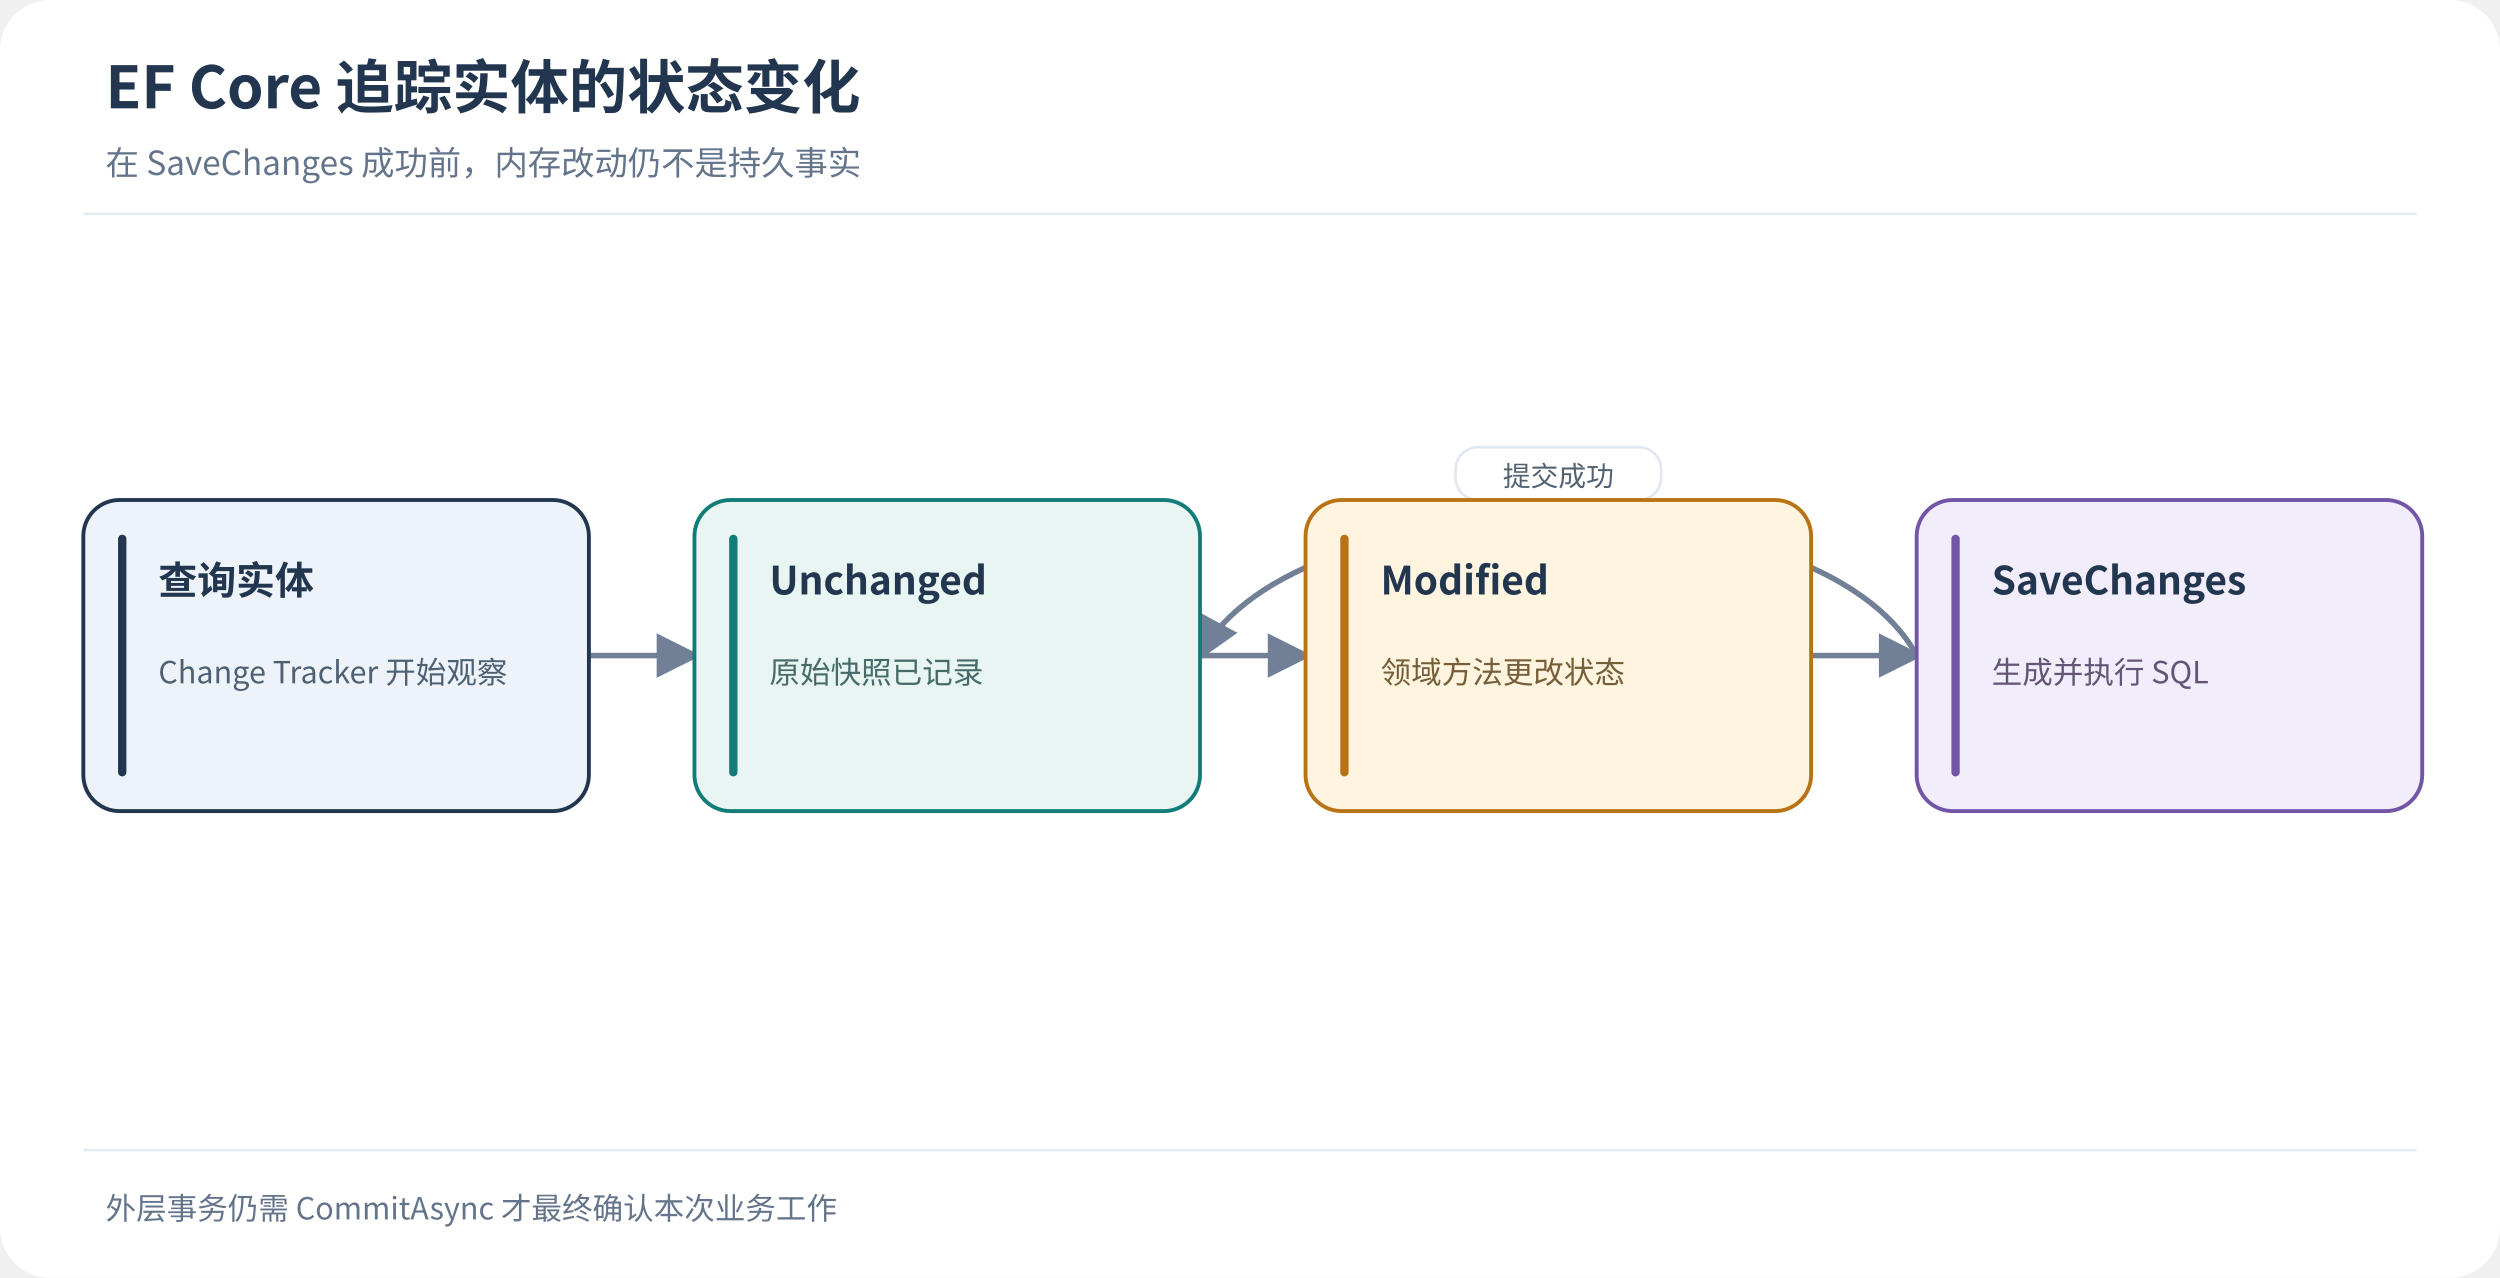
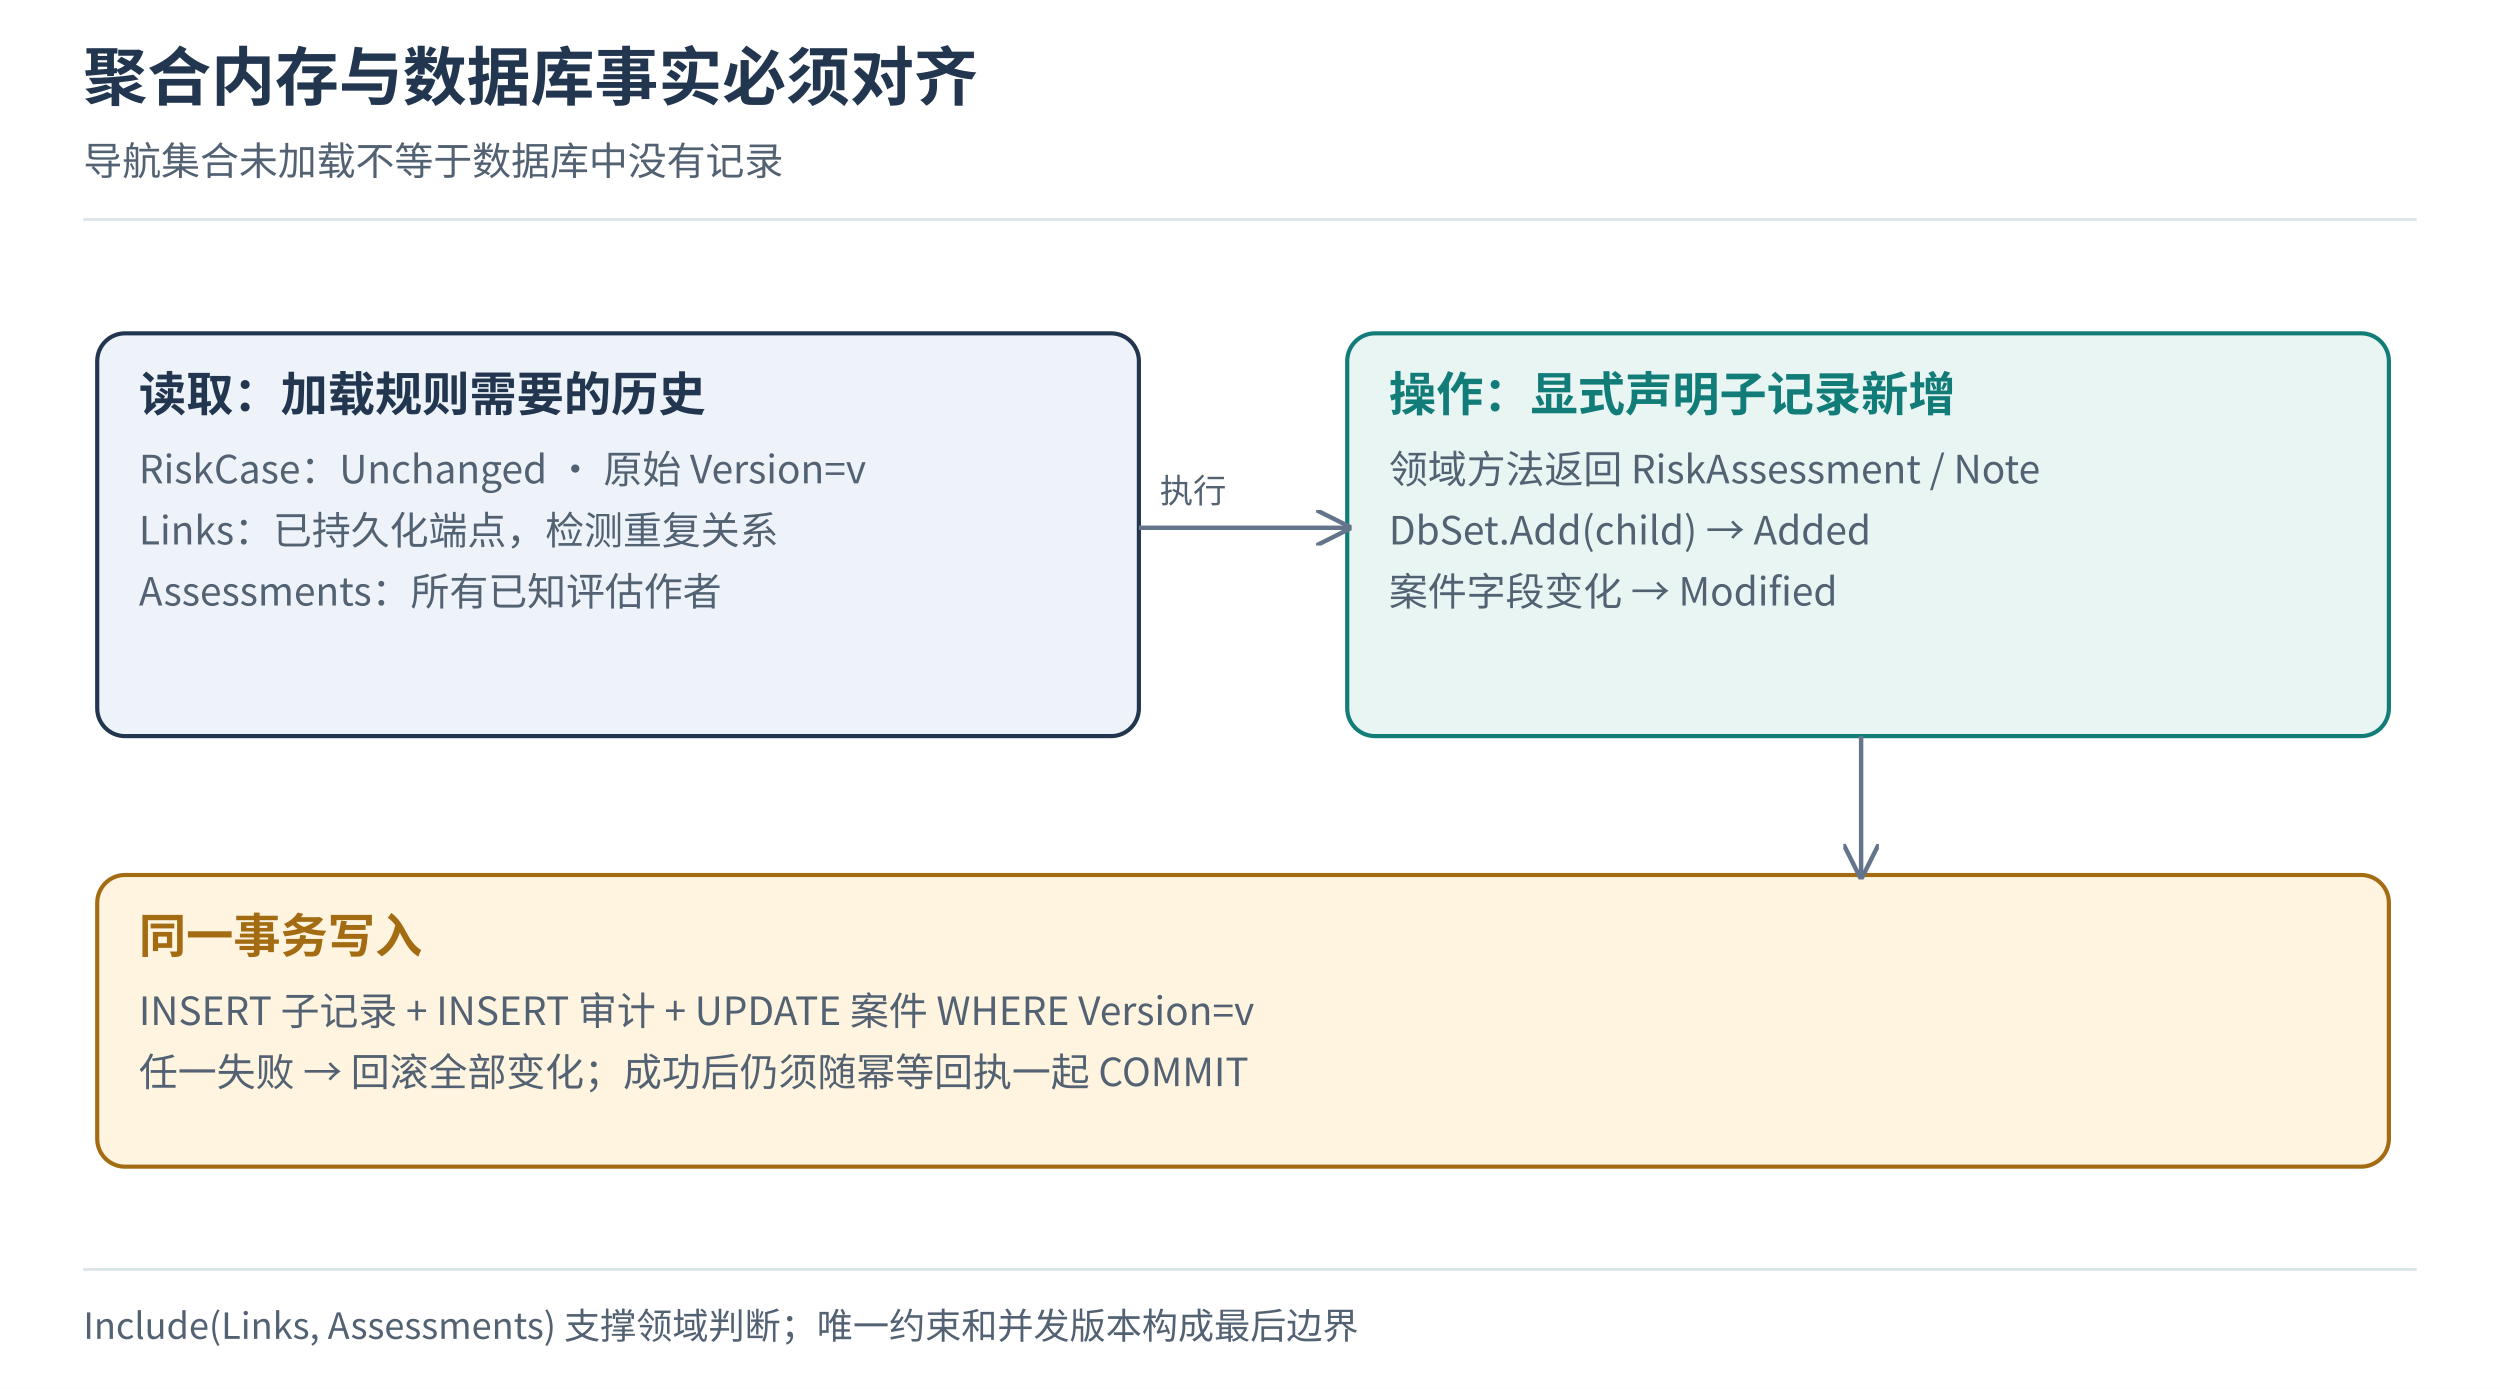
- <svg xmlns="http://www.w3.org/2000/svg" width="900" height="460" viewBox="0 0 900 460">
-   <rect width="100%" height="100%" rx="18" fill="#ffffff" />
-   <path d="M 30 77 H 870" stroke="#e6edf2" stroke-width="1" />
-   <text x="38" y="39" font-family="Microsoft YaHei, Noto Sans CJK SC, sans-serif" font-size="21px" font-weight="700" fill="#22364f">EF Core 追踪实体的状态变化</text>
-   <text x="38" y="63" font-family="Microsoft YaHei, Noto Sans CJK SC, sans-serif" font-size="12px" font-weight="400" fill="#64748b">在 SaveChanges 成功前，内存改动仍不是持久事实</text>
+ <svg xmlns="http://www.w3.org/2000/svg" viewBox="0 0 900 500" width="900" height="500">
+   <rect width="900" height="500" fill="white" />
  <defs>
-     <marker id="arrow" viewBox="0 0 10 10" refX="8.5" refY="5" markerWidth="8" markerHeight="8" orient="auto-start-reverse">
-       <path d="M 0 0 L 10 5 L 0 10 z" fill="#718096" />
+     <marker id="a" markerWidth="8" markerHeight="8" refX="7" refY="4" orient="auto">
+       <path d="M0 0L8 4L0 8" fill="none" stroke="#64748b" />
    </marker>
  </defs>
-   <path d="M 212 236.0 C 254 236.0, 208 236.0, 250 236.0" fill="none" stroke="#718096" stroke-width="2" marker-end="url(#arrow)" />
-   <path d="M 432 236.0 C 474 236.0, 428 236.0, 470 236.0" fill="none" stroke="#718096" stroke-width="2" marker-end="url(#arrow)" />
-   <path d="M 652 236.0 C 694 236.0, 648 236.0, 690 236.0" fill="none" stroke="#718096" stroke-width="2" marker-end="url(#arrow)" />
-   <path d="M 690 236.0 C 655 171.0, 467 171.0, 432 236.0" fill="none" stroke="#718096" stroke-width="2" marker-end="url(#arrow)" />
-   <rect x="524.0" y="161.0" width="74" height="19" rx="8" fill="#ffffff" stroke="#e2e8f0" />
-   <text x="561.0" y="175.0" text-anchor="middle" font-family="Microsoft YaHei, Noto Sans CJK SC, sans-serif" font-size="10px" fill="#526273">提交成功</text>
-   <rect x="30" y="180" width="182" height="112" rx="13" fill="#eef3f9" stroke="#22364f" stroke-width="1.4" />
-   <path d="M 44 194 V 278" stroke="#22364f" stroke-width="3" stroke-linecap="round" />
-   <text x="57" y="214" font-family="Microsoft YaHei, Noto Sans CJK SC, sans-serif" font-size="14px" font-weight="700" fill="#22364f">查询实体</text>
-   <text x="57" y="246" font-family="Microsoft YaHei, Noto Sans CJK SC, sans-serif" font-size="11px" font-weight="400" fill="#4d6074">Change Tracker 开始观察</text>
-   <rect x="250" y="180" width="182" height="112" rx="13" fill="#e8f5f3" stroke="#117c78" stroke-width="1.4" />
-   <path d="M 264 194 V 278" stroke="#117c78" stroke-width="3" stroke-linecap="round" />
-   <text x="277" y="214" font-family="Microsoft YaHei, Noto Sans CJK SC, sans-serif" font-size="14px" font-weight="700" fill="#22364f">Unchanged</text>
-   <text x="277" y="246" font-family="Microsoft YaHei, Noto Sans CJK SC, sans-serif" font-size="11px" font-weight="400" fill="#466b68">原始快照已记录</text>
-   <rect x="470" y="180" width="182" height="112" rx="13" fill="#fff4df" stroke="#b87414" stroke-width="1.4" />
-   <path d="M 484 194 V 278" stroke="#b87414" stroke-width="3" stroke-linecap="round" />
-   <text x="497" y="214" font-family="Microsoft YaHei, Noto Sans CJK SC, sans-serif" font-size="14px" font-weight="700" fill="#22364f">Modified</text>
-   <text x="497" y="246" font-family="Microsoft YaHei, Noto Sans CJK SC, sans-serif" font-size="11px" font-weight="400" fill="#765e39">领域方法更改状态</text>
-   <rect x="690" y="180" width="182" height="112" rx="13" fill="#f1edfb" stroke="#7255a5" stroke-width="1.4" />
-   <path d="M 704 194 V 278" stroke="#7255a5" stroke-width="3" stroke-linecap="round" />
-   <text x="717" y="214" font-family="Microsoft YaHei, Noto Sans CJK SC, sans-serif" font-size="14px" font-weight="700" fill="#22364f">SaveChanges</text>
-   <text x="717" y="246" font-family="Microsoft YaHei, Noto Sans CJK SC, sans-serif" font-size="11px" font-weight="400" fill="#625576">生成并执行 SQL</text>
-   <path d="M 30 414 H 870" stroke="#e6edf2" stroke-width="1" />
-   <text x="38" y="439" font-family="Microsoft YaHei, Noto Sans CJK SC, sans-serif" font-size="11px" font-weight="400" fill="#64748b">外层事务仍需 CommitAsync 才最终确认本次业务工作</text>
+   <text x="30" y="36" font-family="Microsoft YaHei,Noto Sans CJK SC,sans-serif" font-size="23" fill="#22364f" font-weight="700">聚合内存与数据库事实必须对齐</text>
+   <text x="30" y="63" font-family="Microsoft YaHei,Noto Sans CJK SC,sans-serif" font-size="14" fill="#526273" font-weight="400">导航集合未加载不等于数据库中没有记录</text>
+   <path d="M30 79H870 M30 457H870" stroke="#dbe5ea" />
+   <text x="30" y="482" font-family="Microsoft YaHei,Noto Sans CJK SC,sans-serif" font-size="13" fill="#526273" font-weight="400">Include(Links, Assessments) 支撑领域判断；唯一约束和并发版本构成最后边界</text>
+   <rect x="35" y="120" width="375" height="145" rx="10" fill="#eef3f9" stroke="#22364f" stroke-width="1.5" />
+   <text x="50" y="148" font-family="Microsoft YaHei,Noto Sans CJK SC,sans-serif" font-size="17" fill="#22364f" font-weight="700">读取：加载规则需要的历史</text>
+   <text x="50" y="174" font-family="Microsoft YaHei,Noto Sans CJK SC,sans-serif" font-size="14" fill="#526273" font-weight="400">RiskCase：Unchanged · 原始 Version=v</text>
+   <text x="50" y="196" font-family="Microsoft YaHei,Noto Sans CJK SC,sans-serif" font-size="14" fill="#526273" font-weight="400">Links：已持久化端点，检测重复关系</text>
+   <text x="50" y="218" font-family="Microsoft YaHei,Noto Sans CJK SC,sans-serif" font-size="14" fill="#526273" font-weight="400">Assessments：所有已知评估作者</text>
+   <rect x="485" y="120" width="375" height="145" rx="10" fill="#e8f5f3" stroke="#117c78" stroke-width="1.5" />
+   <text x="500" y="148" font-family="Microsoft YaHei,Noto Sans CJK SC,sans-serif" font-size="17" fill="#117c78" font-weight="700">操作：显式声明子记录新增</text>
+   <text x="500" y="174" font-family="Microsoft YaHei,Noto Sans CJK SC,sans-serif" font-size="14" fill="#526273" font-weight="400">领域方法返回 RiskAssessment / Note</text>
+   <text x="500" y="196" font-family="Microsoft YaHei,Noto Sans CJK SC,sans-serif" font-size="14" fill="#526273" font-weight="400">DbSet.Add(child) → Added</text>
+   <text x="500" y="218" font-family="Microsoft YaHei,Noto Sans CJK SC,sans-serif" font-size="14" fill="#526273" font-weight="400">案件字段变化 → Modified</text>
+   <path d="M410 190L485 190" stroke="#64748b" stroke-width="1.6" fill="none" marker-end="url(#a)" />
+   <text x="417.5" y="181.0" font-family="Microsoft YaHei,Noto Sans CJK SC,sans-serif" font-size="12" fill="#526273" font-weight="400">执行</text>
+   <rect x="35" y="315" width="825" height="105" rx="10" fill="#fff4df" stroke="#a36c13" stroke-width="1.5" />
+   <text x="50" y="343" font-family="Microsoft YaHei,Noto Sans CJK SC,sans-serif" font-size="17" fill="#a36c13" font-weight="700">同一事务写入</text>
+   <text x="50" y="369" font-family="Microsoft YaHei,Noto Sans CJK SC,sans-serif" font-size="14" fill="#526273" font-weight="400">INSERT 子记录 + INSERT 审计 + UPDATE 案件 WHERE Version=v</text>
+   <text x="50" y="391" font-family="Microsoft YaHei,Noto Sans CJK SC,sans-serif" font-size="14" fill="#526273" font-weight="400">任一失败 → 回滚全部变化；成功后仍须随幂等回执一起 COMMIT</text>
+   <path d="M670 265L670 315" stroke="#64748b" stroke-width="1.6" fill="none" marker-end="url(#a)" />
</svg>
